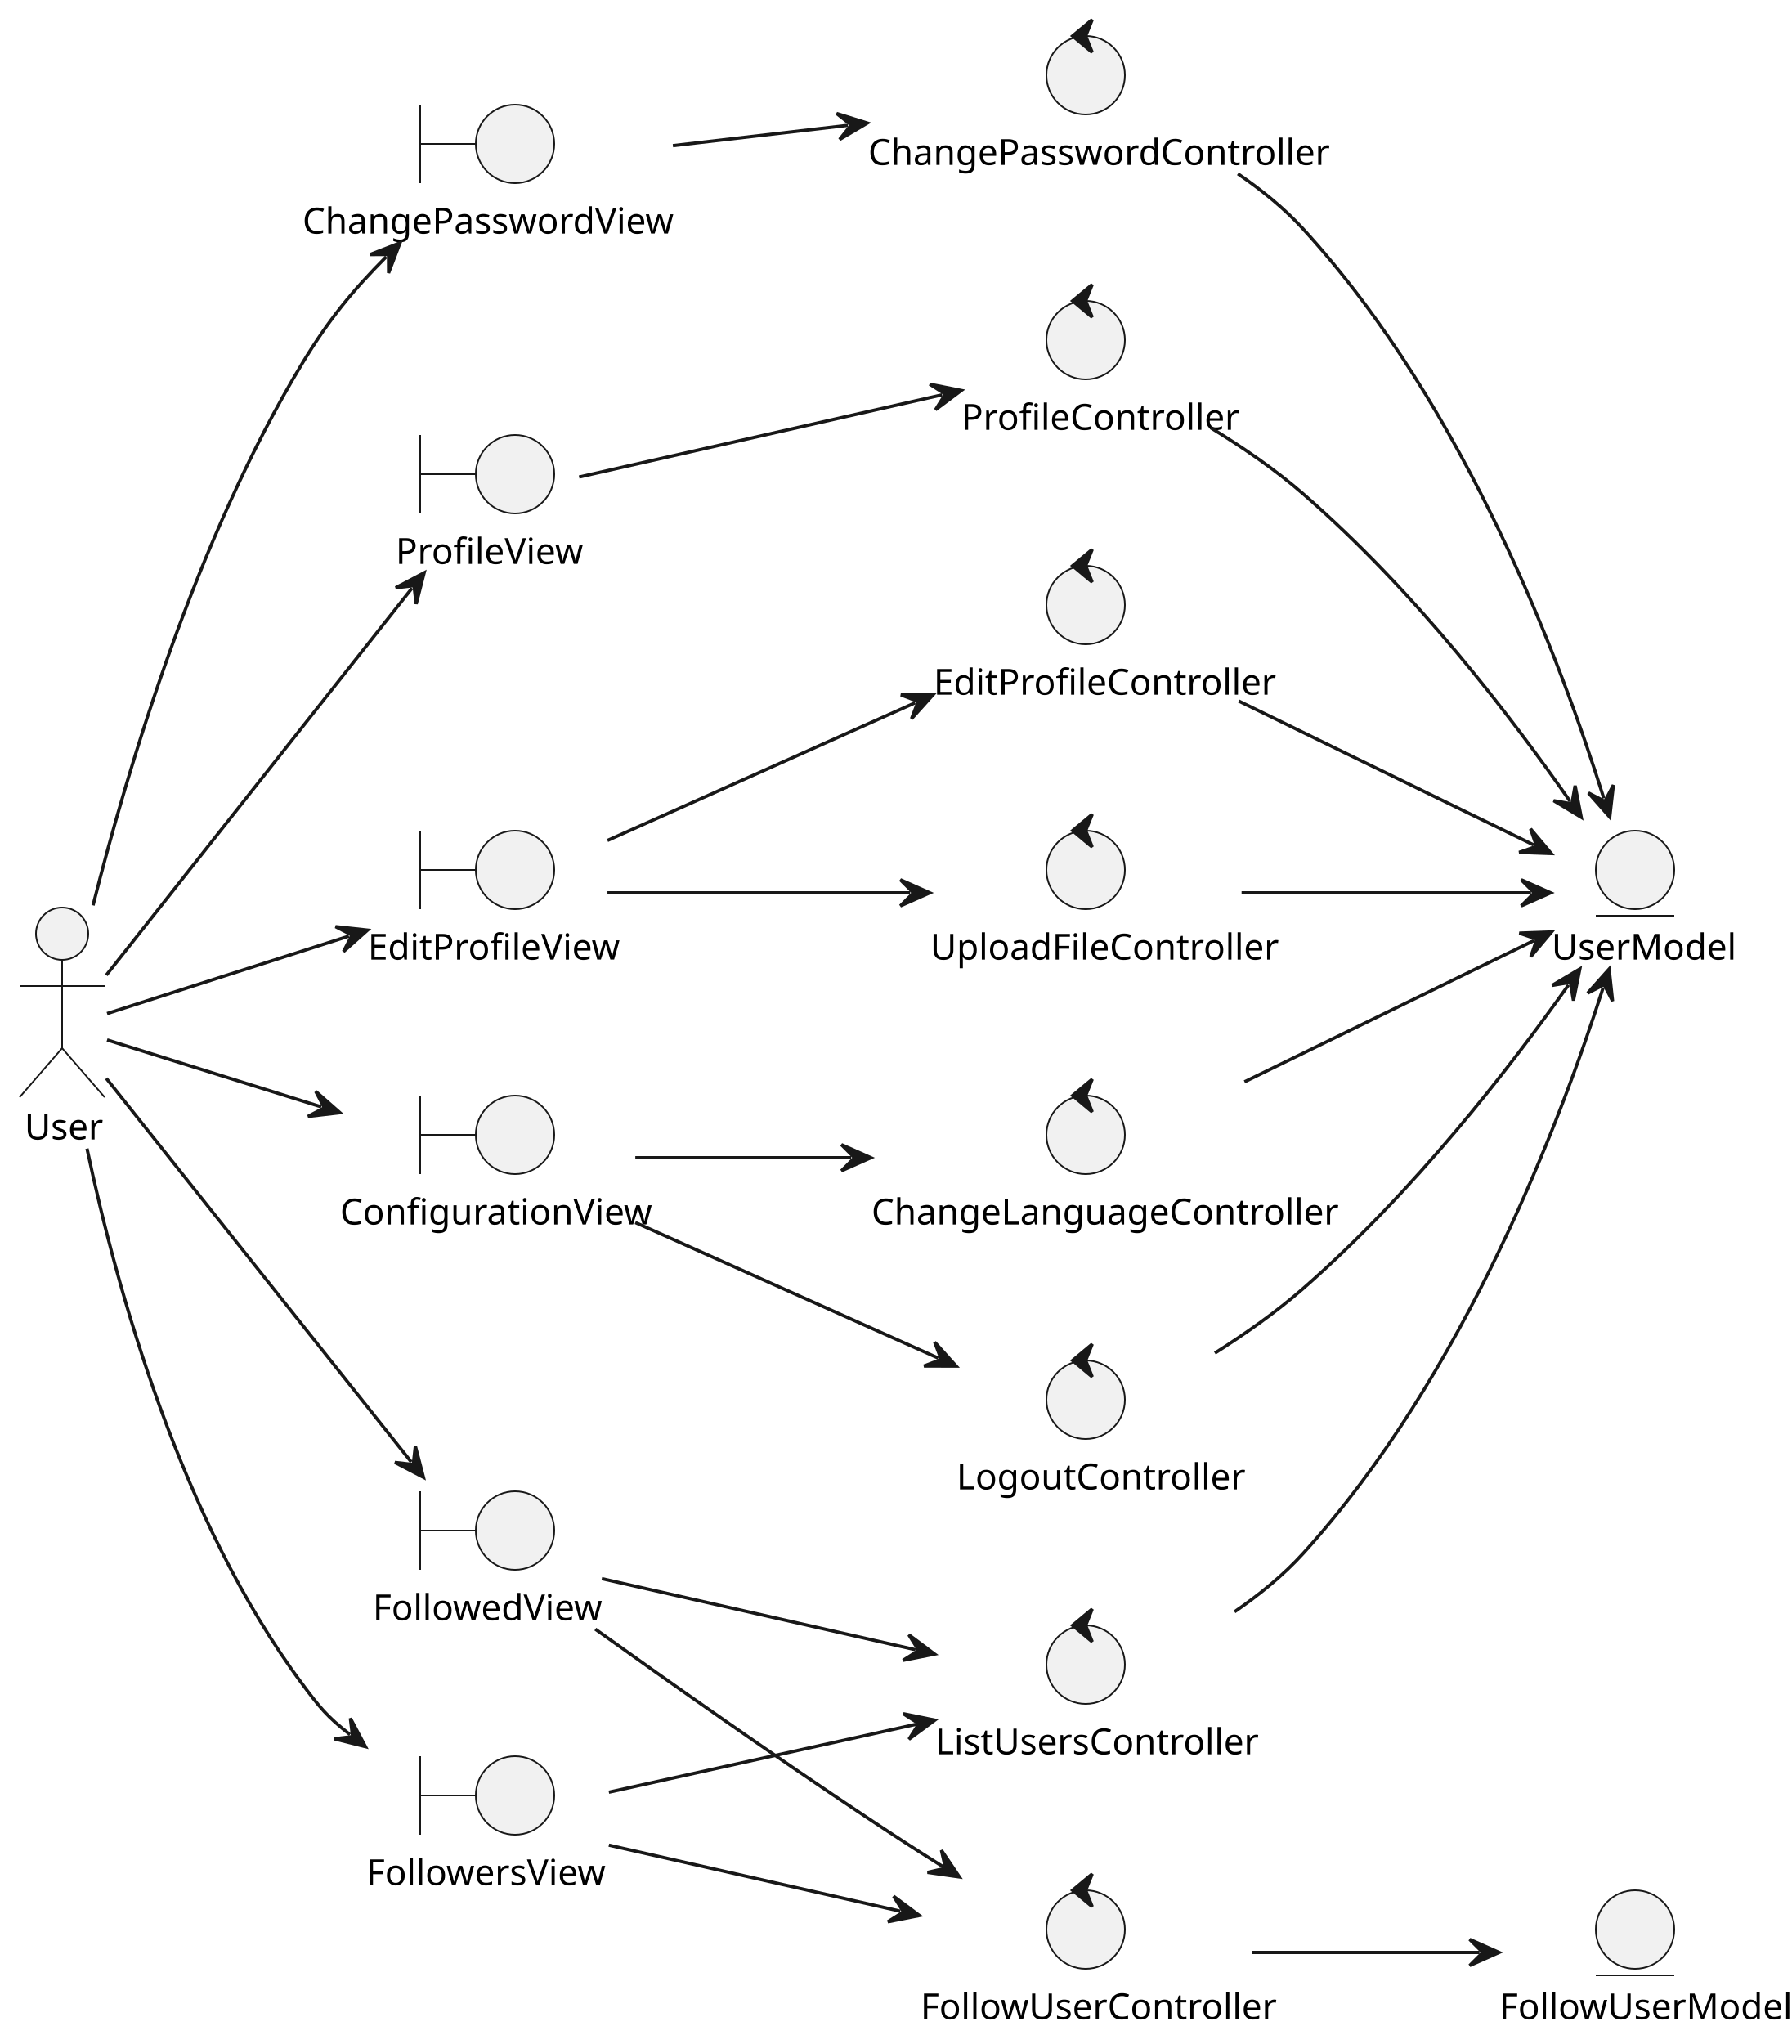
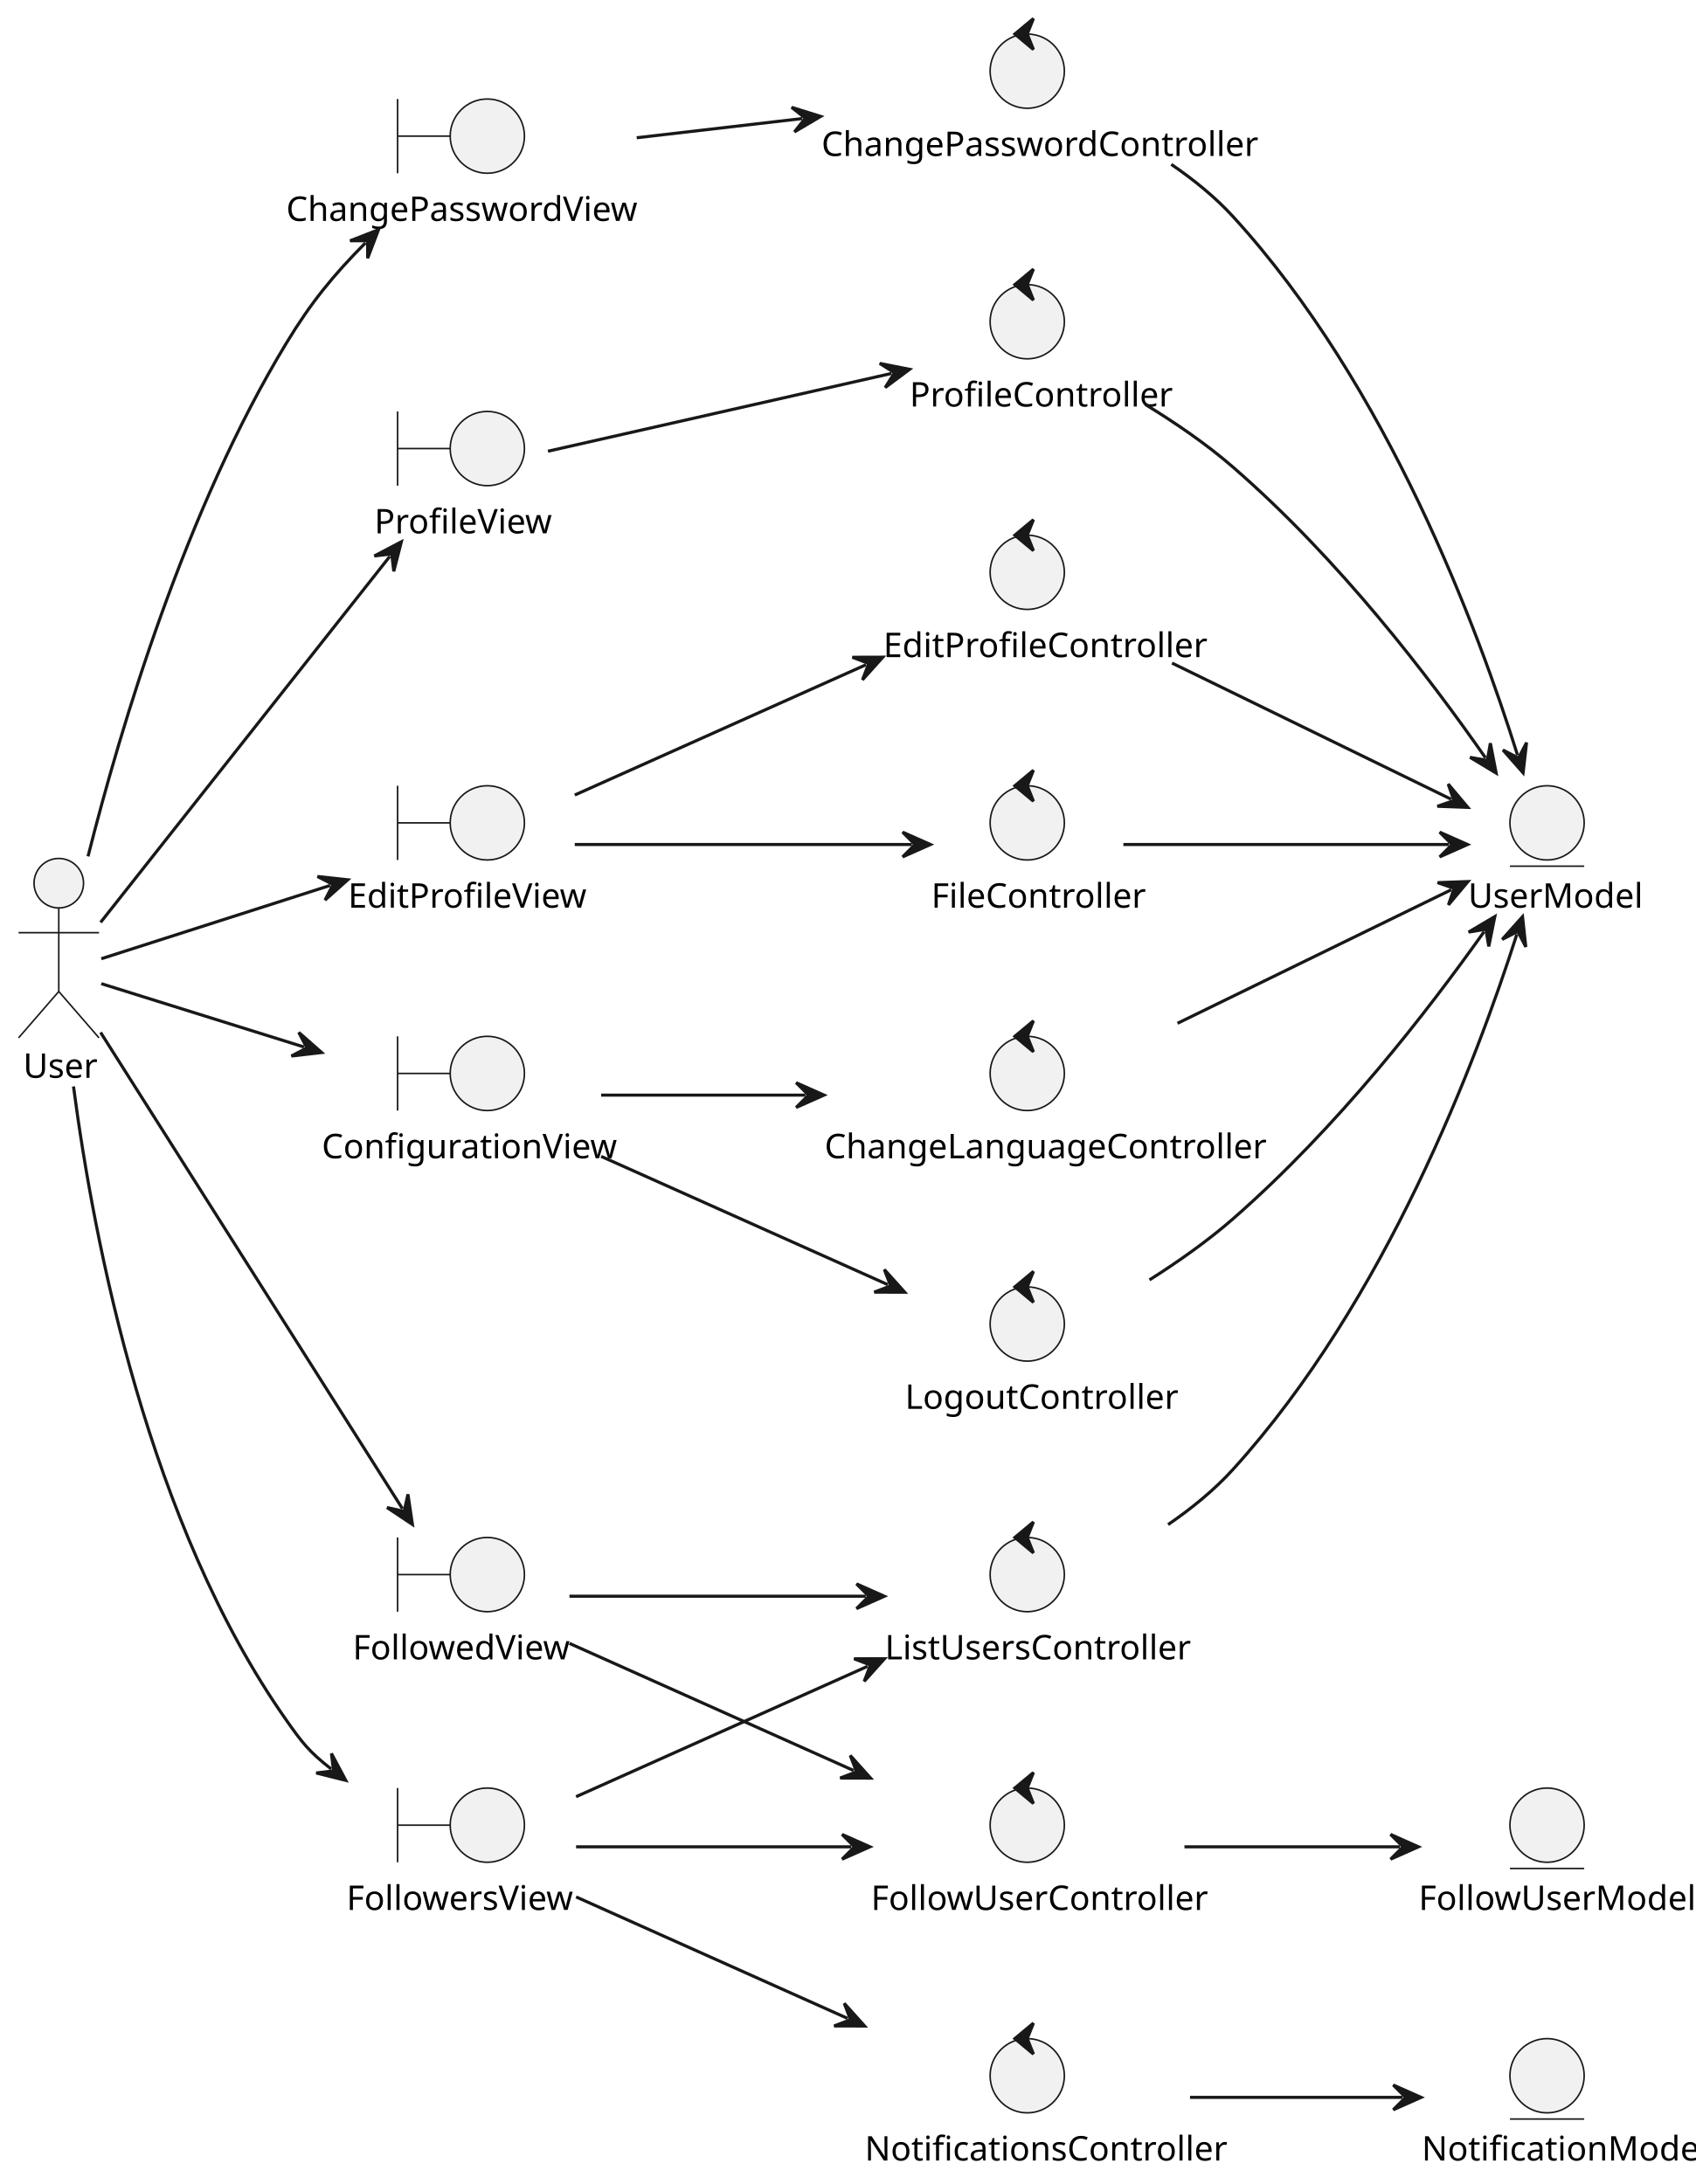
- <svg xmlns="http://www.w3.org/2000/svg" contentStyleType="text/css" height="625px" preserveAspectRatio="none" style="width:548px;height:625px;background:#FFFFFF;" version="1.1" viewBox="0 0 548 625" width="548px" zoomAndPan="magnify">
+ <svg xmlns="http://www.w3.org/2000/svg" contentStyleType="text/css" height="706px" preserveAspectRatio="none" style="width:548px;height:706px;background:#FFFFFF;" version="1.1" viewBox="0 0 548 706" width="548px" zoomAndPan="magnify">
  <defs />
  <g>
    <g id="elem_user">
      <ellipse cx="19" cy="285.5" fill="#F1F1F1" rx="8" ry="8" style="stroke:#181818;stroke-width:0.5;" />
      <path d="M19,293.5 L19,320.5 M6,301.5 L32,301.5 M19,320.5 L6,335.5 M19,320.5 L32,335.5 " fill="none" style="stroke:#181818;stroke-width:0.5;" />
      <text fill="#000000" font-family="sans-serif" font-size="11" lengthAdjust="spacing" textLength="23" x="7.5" y="348.419">User</text>
    </g>
    <g id="elem_userModel">
      <ellipse cx="500" cy="266" fill="#F1F1F1" rx="12" ry="12" style="stroke:#181818;stroke-width:0.5;" />
      <line style="stroke:#181818;stroke-width:0.5;" x1="488" x2="512" y1="280" y2="280" />
      <text fill="#000000" font-family="sans-serif" font-size="11" lengthAdjust="spacing" textLength="51" x="474.5" y="293.419">UserModel</text>
    </g>
    <g id="elem_followUserModel">
      <ellipse cx="500" cy="590" fill="#F1F1F1" rx="12" ry="12" style="stroke:#181818;stroke-width:0.5;" />
      <line style="stroke:#181818;stroke-width:0.5;" x1="488" x2="512" y1="604" y2="604" />
      <text fill="#000000" font-family="sans-serif" font-size="11" lengthAdjust="spacing" textLength="83" x="458.5" y="617.419">FollowUserModel</text>
    </g>
+     <g id="elem_notificationModel">
+       <ellipse cx="500" cy="671" fill="#F1F1F1" rx="12" ry="12" style="stroke:#181818;stroke-width:0.5;" />
+       <line style="stroke:#181818;stroke-width:0.5;" x1="488" x2="512" y1="685" y2="685" />
+       <text fill="#000000" font-family="sans-serif" font-size="11" lengthAdjust="spacing" textLength="81" x="459.5" y="698.419">NotificationModel</text>
+     </g>
    <g id="elem_profileView">
      <path d="M128.5,133 L128.5,157 M128.5,145 L145.5,145 " fill="none" style="stroke:#181818;stroke-width:0.5;" />
      <ellipse cx="157.5" cy="145" fill="#F1F1F1" rx="12" ry="12" style="stroke:#181818;stroke-width:0.5;" />
      <text fill="#000000" font-family="sans-serif" font-size="11" lengthAdjust="spacing" textLength="56" x="121" y="172.419">ProfileView</text>
    </g>
    <g id="elem_editProfileView">
      <path d="M128.5,254 L128.5,278 M128.5,266 L145.5,266 " fill="none" style="stroke:#181818;stroke-width:0.5;" />
      <ellipse cx="157.5" cy="266" fill="#F1F1F1" rx="12" ry="12" style="stroke:#181818;stroke-width:0.5;" />
      <text fill="#000000" font-family="sans-serif" font-size="11" lengthAdjust="spacing" textLength="73" x="112.5" y="293.419">EditProfileView</text>
    </g>
    <g id="elem_configurationView">
      <path d="M128.5,335 L128.5,359 M128.5,347 L145.5,347 " fill="none" style="stroke:#181818;stroke-width:0.5;" />
      <ellipse cx="157.5" cy="347" fill="#F1F1F1" rx="12" ry="12" style="stroke:#181818;stroke-width:0.5;" />
      <text fill="#000000" font-family="sans-serif" font-size="11" lengthAdjust="spacing" textLength="90" x="104" y="374.419">ConfigurationView</text>
    </g>
    <g id="elem_changePasswordView">
      <path d="M128.5,32 L128.5,56 M128.5,44 L145.5,44 " fill="none" style="stroke:#181818;stroke-width:0.5;" />
      <ellipse cx="157.5" cy="44" fill="#F1F1F1" rx="12" ry="12" style="stroke:#181818;stroke-width:0.5;" />
      <text fill="#000000" font-family="sans-serif" font-size="11" lengthAdjust="spacing" textLength="113" x="92.5" y="71.419">ChangePasswordView</text>
    </g>
    <g id="elem_followersView">
-       <path d="M128.5,537 L128.5,561 M128.5,549 L145.5,549 " fill="none" style="stroke:#181818;stroke-width:0.5;" />
-       <ellipse cx="157.5" cy="549" fill="#F1F1F1" rx="12" ry="12" style="stroke:#181818;stroke-width:0.5;" />
-       <text fill="#000000" font-family="sans-serif" font-size="11" lengthAdjust="spacing" textLength="74" x="112" y="576.419">FollowersView</text>
+       <path d="M128.5,578 L128.5,602 M128.5,590 L145.5,590 " fill="none" style="stroke:#181818;stroke-width:0.5;" />
+       <ellipse cx="157.5" cy="590" fill="#F1F1F1" rx="12" ry="12" style="stroke:#181818;stroke-width:0.5;" />
+       <text fill="#000000" font-family="sans-serif" font-size="11" lengthAdjust="spacing" textLength="74" x="112" y="617.419">FollowersView</text>
    </g>
    <g id="elem_followedView">
-       <path d="M128.5,456 L128.5,480 M128.5,468 L145.5,468 " fill="none" style="stroke:#181818;stroke-width:0.5;" />
-       <ellipse cx="157.5" cy="468" fill="#F1F1F1" rx="12" ry="12" style="stroke:#181818;stroke-width:0.5;" />
-       <text fill="#000000" font-family="sans-serif" font-size="11" lengthAdjust="spacing" textLength="70" x="114" y="495.419">FollowedView</text>
+       <path d="M128.5,497 L128.5,521 M128.5,509 L145.5,509 " fill="none" style="stroke:#181818;stroke-width:0.5;" />
+       <ellipse cx="157.5" cy="509" fill="#F1F1F1" rx="12" ry="12" style="stroke:#181818;stroke-width:0.5;" />
+       <text fill="#000000" font-family="sans-serif" font-size="11" lengthAdjust="spacing" textLength="70" x="114" y="536.419">FollowedView</text>
    </g>
    <g id="elem_profileController">
      <ellipse cx="332" cy="104" fill="#F1F1F1" rx="12" ry="12" style="stroke:#181818;stroke-width:0.5;" />
      <polygon fill="#181818" points="328,92,334,87,332,92,334,97,328,92" style="stroke:#181818;stroke-width:1.0;" />
      <text fill="#000000" font-family="sans-serif" font-size="11" lengthAdjust="spacing" textLength="76" x="294" y="131.419">ProfileController</text>
    </g>
    <g id="elem_editProfileController">
      <ellipse cx="332" cy="185" fill="#F1F1F1" rx="12" ry="12" style="stroke:#181818;stroke-width:0.5;" />
      <polygon fill="#181818" points="328,173,334,168,332,173,334,178,328,173" style="stroke:#181818;stroke-width:1.0;" />
      <text fill="#000000" font-family="sans-serif" font-size="11" lengthAdjust="spacing" textLength="93" x="285.5" y="212.419">EditProfileController</text>
    </g>
    <g id="elem_changeLanguageController">
      <ellipse cx="332" cy="347" fill="#F1F1F1" rx="12" ry="12" style="stroke:#181818;stroke-width:0.5;" />
      <polygon fill="#181818" points="328,335,334,330,332,335,334,340,328,335" style="stroke:#181818;stroke-width:1.0;" />
      <text fill="#000000" font-family="sans-serif" font-size="11" lengthAdjust="spacing" textLength="131" x="266.5" y="374.419">ChangeLanguageController</text>
    </g>
    <g id="elem_changePasswordController">
      <ellipse cx="332" cy="23" fill="#F1F1F1" rx="12" ry="12" style="stroke:#181818;stroke-width:0.5;" />
      <polygon fill="#181818" points="328,11,334,6,332,11,334,16,328,11" style="stroke:#181818;stroke-width:1.0;" />
      <text fill="#000000" font-family="sans-serif" font-size="11" lengthAdjust="spacing" textLength="133" x="265.5" y="50.419">ChangePasswordController</text>
    </g>
    <g id="elem_listUsersController">
      <ellipse cx="332" cy="509" fill="#F1F1F1" rx="12" ry="12" style="stroke:#181818;stroke-width:0.5;" />
      <polygon fill="#181818" points="328,497,334,492,332,497,334,502,328,497" style="stroke:#181818;stroke-width:1.0;" />
      <text fill="#000000" font-family="sans-serif" font-size="11" lengthAdjust="spacing" textLength="92" x="286" y="536.419">ListUsersController</text>
    </g>
    <g id="elem_logoutController">
      <ellipse cx="332" cy="428" fill="#F1F1F1" rx="12" ry="12" style="stroke:#181818;stroke-width:0.5;" />
      <polygon fill="#181818" points="328,416,334,411,332,416,334,421,328,416" style="stroke:#181818;stroke-width:1.0;" />
      <text fill="#000000" font-family="sans-serif" font-size="11" lengthAdjust="spacing" textLength="79" x="292.5" y="455.419">LogoutController</text>
    </g>
-     <g id="elem_uploadFileController">
+     <g id="elem_fileController">
      <ellipse cx="332" cy="266" fill="#F1F1F1" rx="12" ry="12" style="stroke:#181818;stroke-width:0.5;" />
      <polygon fill="#181818" points="328,254,334,249,332,254,334,259,328,254" style="stroke:#181818;stroke-width:1.0;" />
-       <text fill="#000000" font-family="sans-serif" font-size="11" lengthAdjust="spacing" textLength="95" x="284.5" y="293.419">UploadFileController</text>
+       <text fill="#000000" font-family="sans-serif" font-size="11" lengthAdjust="spacing" textLength="62" x="301" y="293.419">FileController</text>
    </g>
    <g id="elem_followUserController">
      <ellipse cx="332" cy="590" fill="#F1F1F1" rx="12" ry="12" style="stroke:#181818;stroke-width:0.5;" />
      <polygon fill="#181818" points="328,578,334,573,332,578,334,583,328,578" style="stroke:#181818;stroke-width:1.0;" />
      <text fill="#000000" font-family="sans-serif" font-size="11" lengthAdjust="spacing" textLength="101" x="281.5" y="617.419">FollowUserController</text>
    </g>
+     <g id="elem_notificationsController">
+       <ellipse cx="332" cy="671" fill="#F1F1F1" rx="12" ry="12" style="stroke:#181818;stroke-width:0.5;" />
+       <polygon fill="#181818" points="328,659,334,654,332,659,334,664,328,659" style="stroke:#181818;stroke-width:1.0;" />
+       <text fill="#000000" font-family="sans-serif" font-size="11" lengthAdjust="spacing" textLength="105" x="279.5" y="698.419">NotificationsController</text>
+     </g>
    <g id="link_user_profileView">
      <path d="M32.51,298.17 C55.22,269.43 99.601,213.258 125.991,179.848 " fill="none" id="user-to-profileView" style="stroke:#181818;stroke-width:1.0;" />
      <polygon fill="#181818" points="129.71,175.14,120.993,179.723,126.611,179.064,127.27,184.682,129.71,175.14" style="stroke:#181818;stroke-width:1.0;" />
    </g>
    <g id="link_user_editProfileView">
      <path d="M32.74,309.92 C51.14,304.02 80.146,294.73 106.686,286.23 " fill="none" id="user-to-editProfileView" style="stroke:#181818;stroke-width:1.0;" />
      <polygon fill="#181818" points="112.4,284.4,102.609,283.336,107.638,285.925,105.049,290.954,112.4,284.4" style="stroke:#181818;stroke-width:1.0;" />
    </g>
    <g id="link_user_configurationView">
      <path d="M32.74,317.98 C49.25,323.14 73.143,330.611 98.233,338.45 " fill="none" id="user-to-configurationView" style="stroke:#181818;stroke-width:1.0;" />
      <polygon fill="#181818" points="103.96,340.24,96.563,333.738,99.188,338.749,94.177,341.374,103.96,340.24" style="stroke:#181818;stroke-width:1.0;" />
    </g>
    <g id="link_user_changePasswordView">
      <path d="M28.45,276.83 C39.13,234.55 60.11,164.45 92.5,111 C100.59,97.65 107.744,88.959 118.104,78.519 " fill="none" id="user-to-changePasswordView" style="stroke:#181818;stroke-width:1.0;" />
      <polygon fill="#181818" points="122.33,74.26,113.151,77.831,118.808,77.809,118.83,83.466,122.33,74.26" style="stroke:#181818;stroke-width:1.0;" />
    </g>
    <g id="link_user_followersView">
-       <path d="M26.61,351.21 C35.68,394.08 55.26,465.03 92.5,515 C97.8,522.11 99.945,524.832 107.035,530.382 " fill="none" id="user-to-followersView" style="stroke:#181818;stroke-width:1.0;" />
-       <polygon fill="#181818" points="111.76,534.08,107.139,525.383,107.823,530.998,102.207,531.682,111.76,534.08" style="stroke:#181818;stroke-width:1.0;" />
+       <path d="M23.75,351.2 C30.38,401.64 47.98,492.68 92.5,556 C97.67,563.35 99.842,566.216 107.022,571.826 " fill="none" id="user-to-followersView" style="stroke:#181818;stroke-width:1.0;" />
+       <polygon fill="#181818" points="111.75,575.52,107.121,566.827,107.81,572.442,102.195,573.131,111.75,575.52" style="stroke:#181818;stroke-width:1.0;" />
    </g>
    <g id="link_user_followedView">
-       <path d="M32.51,329.73 C55.15,358.22 99.316,413.763 125.756,447.023 " fill="none" id="user-to-followedView" style="stroke:#181818;stroke-width:1.0;" />
-       <polygon fill="#181818" points="129.49,451.72,127.021,442.186,126.379,447.806,120.758,447.164,129.49,451.72" style="stroke:#181818;stroke-width:1.0;" />
+       <path d="M32.51,333.74 C56.28,371.26 104.689,447.652 130.079,487.722 " fill="none" id="user-to-followedView" style="stroke:#181818;stroke-width:1.0;" />
+       <polygon fill="#181818" points="133.29,492.79,131.852,483.047,130.614,488.567,125.094,487.329,133.29,492.79" style="stroke:#181818;stroke-width:1.0;" />
    </g>
    <g id="link_profileView_profileController">
      <path d="M177.1,145.86 C208.16,138.83 253.408,128.575 288.128,120.715 " fill="none" id="profileView-to-profileController" style="stroke:#181818;stroke-width:1.0;" />
      <polygon fill="#181818" points="293.98,119.39,284.319,117.476,289.103,120.494,286.085,125.278,293.98,119.39" style="stroke:#181818;stroke-width:1.0;" />
    </g>
    <g id="link_editProfileView_editProfileController">
      <path d="M185.76,257 C214.3,244.23 248.993,228.701 279.853,214.891 " fill="none" id="editProfileView-to-editProfileController" style="stroke:#181818;stroke-width:1.0;" />
      <polygon fill="#181818" points="285.33,212.44,275.481,212.465,280.766,214.482,278.749,219.767,285.33,212.44" style="stroke:#181818;stroke-width:1.0;" />
    </g>
-     <g id="link_editProfileView_uploadFileController">
-       <path d="M185.76,273 C213.99,273 247.6,273 278.33,273 " fill="none" id="editProfileView-to-uploadFileController" style="stroke:#181818;stroke-width:1.0;" />
-       <polygon fill="#181818" points="284.33,273,275.33,269,279.33,273,275.33,277,284.33,273" style="stroke:#181818;stroke-width:1.0;" />
+     <g id="link_editProfileView_fileController">
+       <path d="M185.76,273 C219.35,273 263.04,273 294.72,273 " fill="none" id="editProfileView-to-fileController" style="stroke:#181818;stroke-width:1.0;" />
+       <polygon fill="#181818" points="300.72,273,291.72,269,295.72,273,291.72,277,300.72,273" style="stroke:#181818;stroke-width:1.0;" />
    </g>
    <g id="link_configurationView_changeLanguageController">
      <path d="M194.28,354 C215.94,354 236.44,354 260.31,354 " fill="none" id="configurationView-to-changeLanguageController" style="stroke:#181818;stroke-width:1.0;" />
      <polygon fill="#181818" points="266.31,354,257.31,350,261.31,354,257.31,358,266.31,354" style="stroke:#181818;stroke-width:1.0;" />
    </g>
    <g id="link_configurationView_logoutController">
      <path d="M194.28,373.81 C224.31,387.26 258.163,402.399 286.923,415.269 " fill="none" id="configurationView-to-logoutController" style="stroke:#181818;stroke-width:1.0;" />
      <polygon fill="#181818" points="292.4,417.72,285.819,410.393,287.836,415.678,282.551,417.695,292.4,417.72" style="stroke:#181818;stroke-width:1.0;" />
    </g>
    <g id="link_changePasswordView_changePasswordController">
      <path d="M205.78,44.53 C224.58,42.35 239.78,40.581 259.28,38.321 " fill="none" id="changePasswordView-to-changePasswordController" style="stroke:#181818;stroke-width:1.0;" />
      <polygon fill="#181818" points="265.24,37.63,255.839,34.693,260.273,38.206,256.76,42.639,265.24,37.63" style="stroke:#181818;stroke-width:1.0;" />
    </g>
    <g id="link_followersView_listUsersController">
-       <path d="M186.19,548 C214.87,541.66 249.241,534.064 280.021,527.264 " fill="none" id="followersView-to-listUsersController" style="stroke:#181818;stroke-width:1.0;" />
-       <polygon fill="#181818" points="285.88,525.97,276.229,524.006,280.998,527.049,277.955,531.817,285.88,525.97" style="stroke:#181818;stroke-width:1.0;" />
+       <path d="M186.19,580.8 C214.87,567.97 249.624,552.422 280.404,538.642 " fill="none" id="followersView-to-listUsersController" style="stroke:#181818;stroke-width:1.0;" />
+       <polygon fill="#181818" points="285.88,536.19,276.031,536.217,281.317,538.233,279.3,543.518,285.88,536.19" style="stroke:#181818;stroke-width:1.0;" />
+     </g>
+     <g id="link_followersView_followUserController">
+       <path d="M186.19,597 C213.43,597 245.08,597 275.16,597 " fill="none" id="followersView-to-followUserController" style="stroke:#181818;stroke-width:1.0;" />
+       <polygon fill="#181818" points="281.16,597,272.16,593,276.16,597,272.16,601,281.16,597" style="stroke:#181818;stroke-width:1.0;" />
+     </g>
+     <g id="link_followersView_notificationsController">
+       <path d="M186.19,613.2 C212.91,625.15 244.173,639.149 273.963,652.479 " fill="none" id="followersView-to-notificationsController" style="stroke:#181818;stroke-width:1.0;" />
+       <polygon fill="#181818" points="279.44,654.93,272.859,647.603,274.876,652.888,269.591,654.905,279.44,654.93" style="stroke:#181818;stroke-width:1.0;" />
    </g>
    <g id="link_followedView_listUsersController">
-       <path d="M184.04,482.71 C212.82,489.23 248.429,497.293 279.969,504.443 " fill="none" id="followedView-to-listUsersController" style="stroke:#181818;stroke-width:1.0;" />
-       <polygon fill="#181818" points="285.82,505.77,277.927,499.879,280.944,504.665,276.158,507.681,285.82,505.77" style="stroke:#181818;stroke-width:1.0;" />
-     </g>
-     <g id="link_followersView_followUserController">
-       <path d="M186.19,564.2 C213.43,570.37 245.228,577.575 275.308,584.385 " fill="none" id="followersView-to-followUserController" style="stroke:#181818;stroke-width:1.0;" />
-       <polygon fill="#181818" points="281.16,585.71,273.265,579.822,276.283,584.606,271.499,587.624,281.16,585.71" style="stroke:#181818;stroke-width:1.0;" />
+       <path d="M184.04,516 C212.82,516 248.28,516 279.82,516 " fill="none" id="followedView-to-listUsersController" style="stroke:#181818;stroke-width:1.0;" />
+       <polygon fill="#181818" points="285.82,516,276.82,512,280.82,516,276.82,520,285.82,516" style="stroke:#181818;stroke-width:1.0;" />
    </g>
    <g id="link_followedView_followUserController">
-       <path d="M182.05,498.15 C205.06,514.6 236.92,537.05 265.5,556 C274.45,561.93 279.118,564.971 288.298,570.731 " fill="none" id="followedView-to-followUserController" style="stroke:#181818;stroke-width:1.0;" />
-       <polygon fill="#181818" points="293.38,573.92,287.882,565.748,289.145,571.263,283.63,572.525,293.38,573.92" style="stroke:#181818;stroke-width:1.0;" />
+       <path d="M184.04,531.24 C211.49,543.52 244.994,558.508 275.904,572.348 " fill="none" id="followedView-to-followUserController" style="stroke:#181818;stroke-width:1.0;" />
+       <polygon fill="#181818" points="281.38,574.8,274.8,567.471,276.817,572.757,271.531,574.773,281.38,574.8" style="stroke:#181818;stroke-width:1.0;" />
    </g>
    <g id="link_profileController_userModel">
      <path d="M370.18,130.76 C379.85,136.67 389.95,143.57 398.5,151 C433.1,181.04 461.896,218.89 480.116,244.99 " fill="none" id="profileController-to-userModel" style="stroke:#181818;stroke-width:1.0;" />
      <polygon fill="#181818" points="483.55,249.91,481.678,240.241,480.688,245.81,475.118,244.82,483.55,249.91" style="stroke:#181818;stroke-width:1.0;" />
    </g>
    <g id="link_editProfileController_userModel">
      <path d="M378.8,214.35 C409.7,229.43 443.887,246.109 468.998,258.359 " fill="none" id="editProfileController-to-userModel" style="stroke:#181818;stroke-width:1.0;" />
      <polygon fill="#181818" points="474.39,260.99,468.055,253.449,469.896,258.798,464.547,260.639,474.39,260.99" style="stroke:#181818;stroke-width:1.0;" />
    </g>
    <g id="link_changeLanguageController_userModel">
      <path d="M380.57,330.79 C411.23,315.83 444.428,299.632 469.068,287.602 " fill="none" id="changeLanguageController-to-userModel" style="stroke:#181818;stroke-width:1.0;" />
      <polygon fill="#181818" points="474.46,284.97,464.618,285.324,469.967,287.164,468.127,292.513,474.46,284.97" style="stroke:#181818;stroke-width:1.0;" />
    </g>
    <g id="link_changePasswordController_userModel">
      <path d="M378.55,53.13 C385.77,58.06 392.74,63.71 398.5,70 C448.68,124.83 477.741,203.626 490.461,244.106 " fill="none" id="changePasswordController-to-userModel" style="stroke:#181818;stroke-width:1.0;" />
      <polygon fill="#181818" points="492.26,249.83,493.378,240.045,490.761,245.06,485.746,242.443,492.26,249.83" style="stroke:#181818;stroke-width:1.0;" />
    </g>
    <g id="link_listUsersController_userModel">
      <path d="M377.52,492.84 C385.1,487.64 392.46,481.66 398.5,475 C448.1,420.31 477.319,342.354 490.239,302.034 " fill="none" id="listUsersController-to-userModel" style="stroke:#181818;stroke-width:1.0;" />
      <polygon fill="#181818" points="492.07,296.32,485.514,303.67,490.544,301.082,493.133,306.111,492.07,296.32" style="stroke:#181818;stroke-width:1.0;" />
    </g>
    <g id="link_logoutController_userModel">
      <path d="M371.51,413.74 C380.76,407.88 390.32,401.15 398.5,394 C432.63,364.16 461.274,327.031 479.644,301.181 " fill="none" id="logoutController-to-userModel" style="stroke:#181818;stroke-width:1.0;" />
      <polygon fill="#181818" points="483.12,296.29,474.646,301.309,480.224,300.366,481.167,305.943,483.12,296.29" style="stroke:#181818;stroke-width:1.0;" />
    </g>
-     <g id="link_uploadFileController_userModel">
-       <path d="M379.68,273 C410.37,273 443.31,273 468.19,273 " fill="none" id="uploadFileController-to-userModel" style="stroke:#181818;stroke-width:1.0;" />
-       <polygon fill="#181818" points="474.19,273,465.19,269,469.19,273,465.19,277,474.19,273" style="stroke:#181818;stroke-width:1.0;" />
+     <g id="link_fileController_userModel">
+       <path d="M363.06,273 C394.92,273 438.64,273 468.3,273 " fill="none" id="fileController-to-userModel" style="stroke:#181818;stroke-width:1.0;" />
+       <polygon fill="#181818" points="474.3,273,465.3,269,469.3,273,465.3,277,474.3,273" style="stroke:#181818;stroke-width:1.0;" />
    </g>
    <g id="link_followUserController_followUserModel">
      <path d="M382.81,597 C406.97,597 429.62,597 452.43,597 " fill="none" id="followUserController-to-followUserModel" style="stroke:#181818;stroke-width:1.0;" />
      <polygon fill="#181818" points="458.43,597,449.43,593,453.43,597,449.43,601,458.43,597" style="stroke:#181818;stroke-width:1.0;" />
    </g>
+     <g id="link_notificationsController_notificationModel">
+       <path d="M384.61,678 C408.69,678 430.91,678 453.29,678 " fill="none" id="notificationsController-to-notificationModel" style="stroke:#181818;stroke-width:1.0;" />
+       <polygon fill="#181818" points="459.29,678,450.29,674,454.29,678,450.29,682,459.29,678" style="stroke:#181818;stroke-width:1.0;" />
+     </g>
  </g>
</svg>
